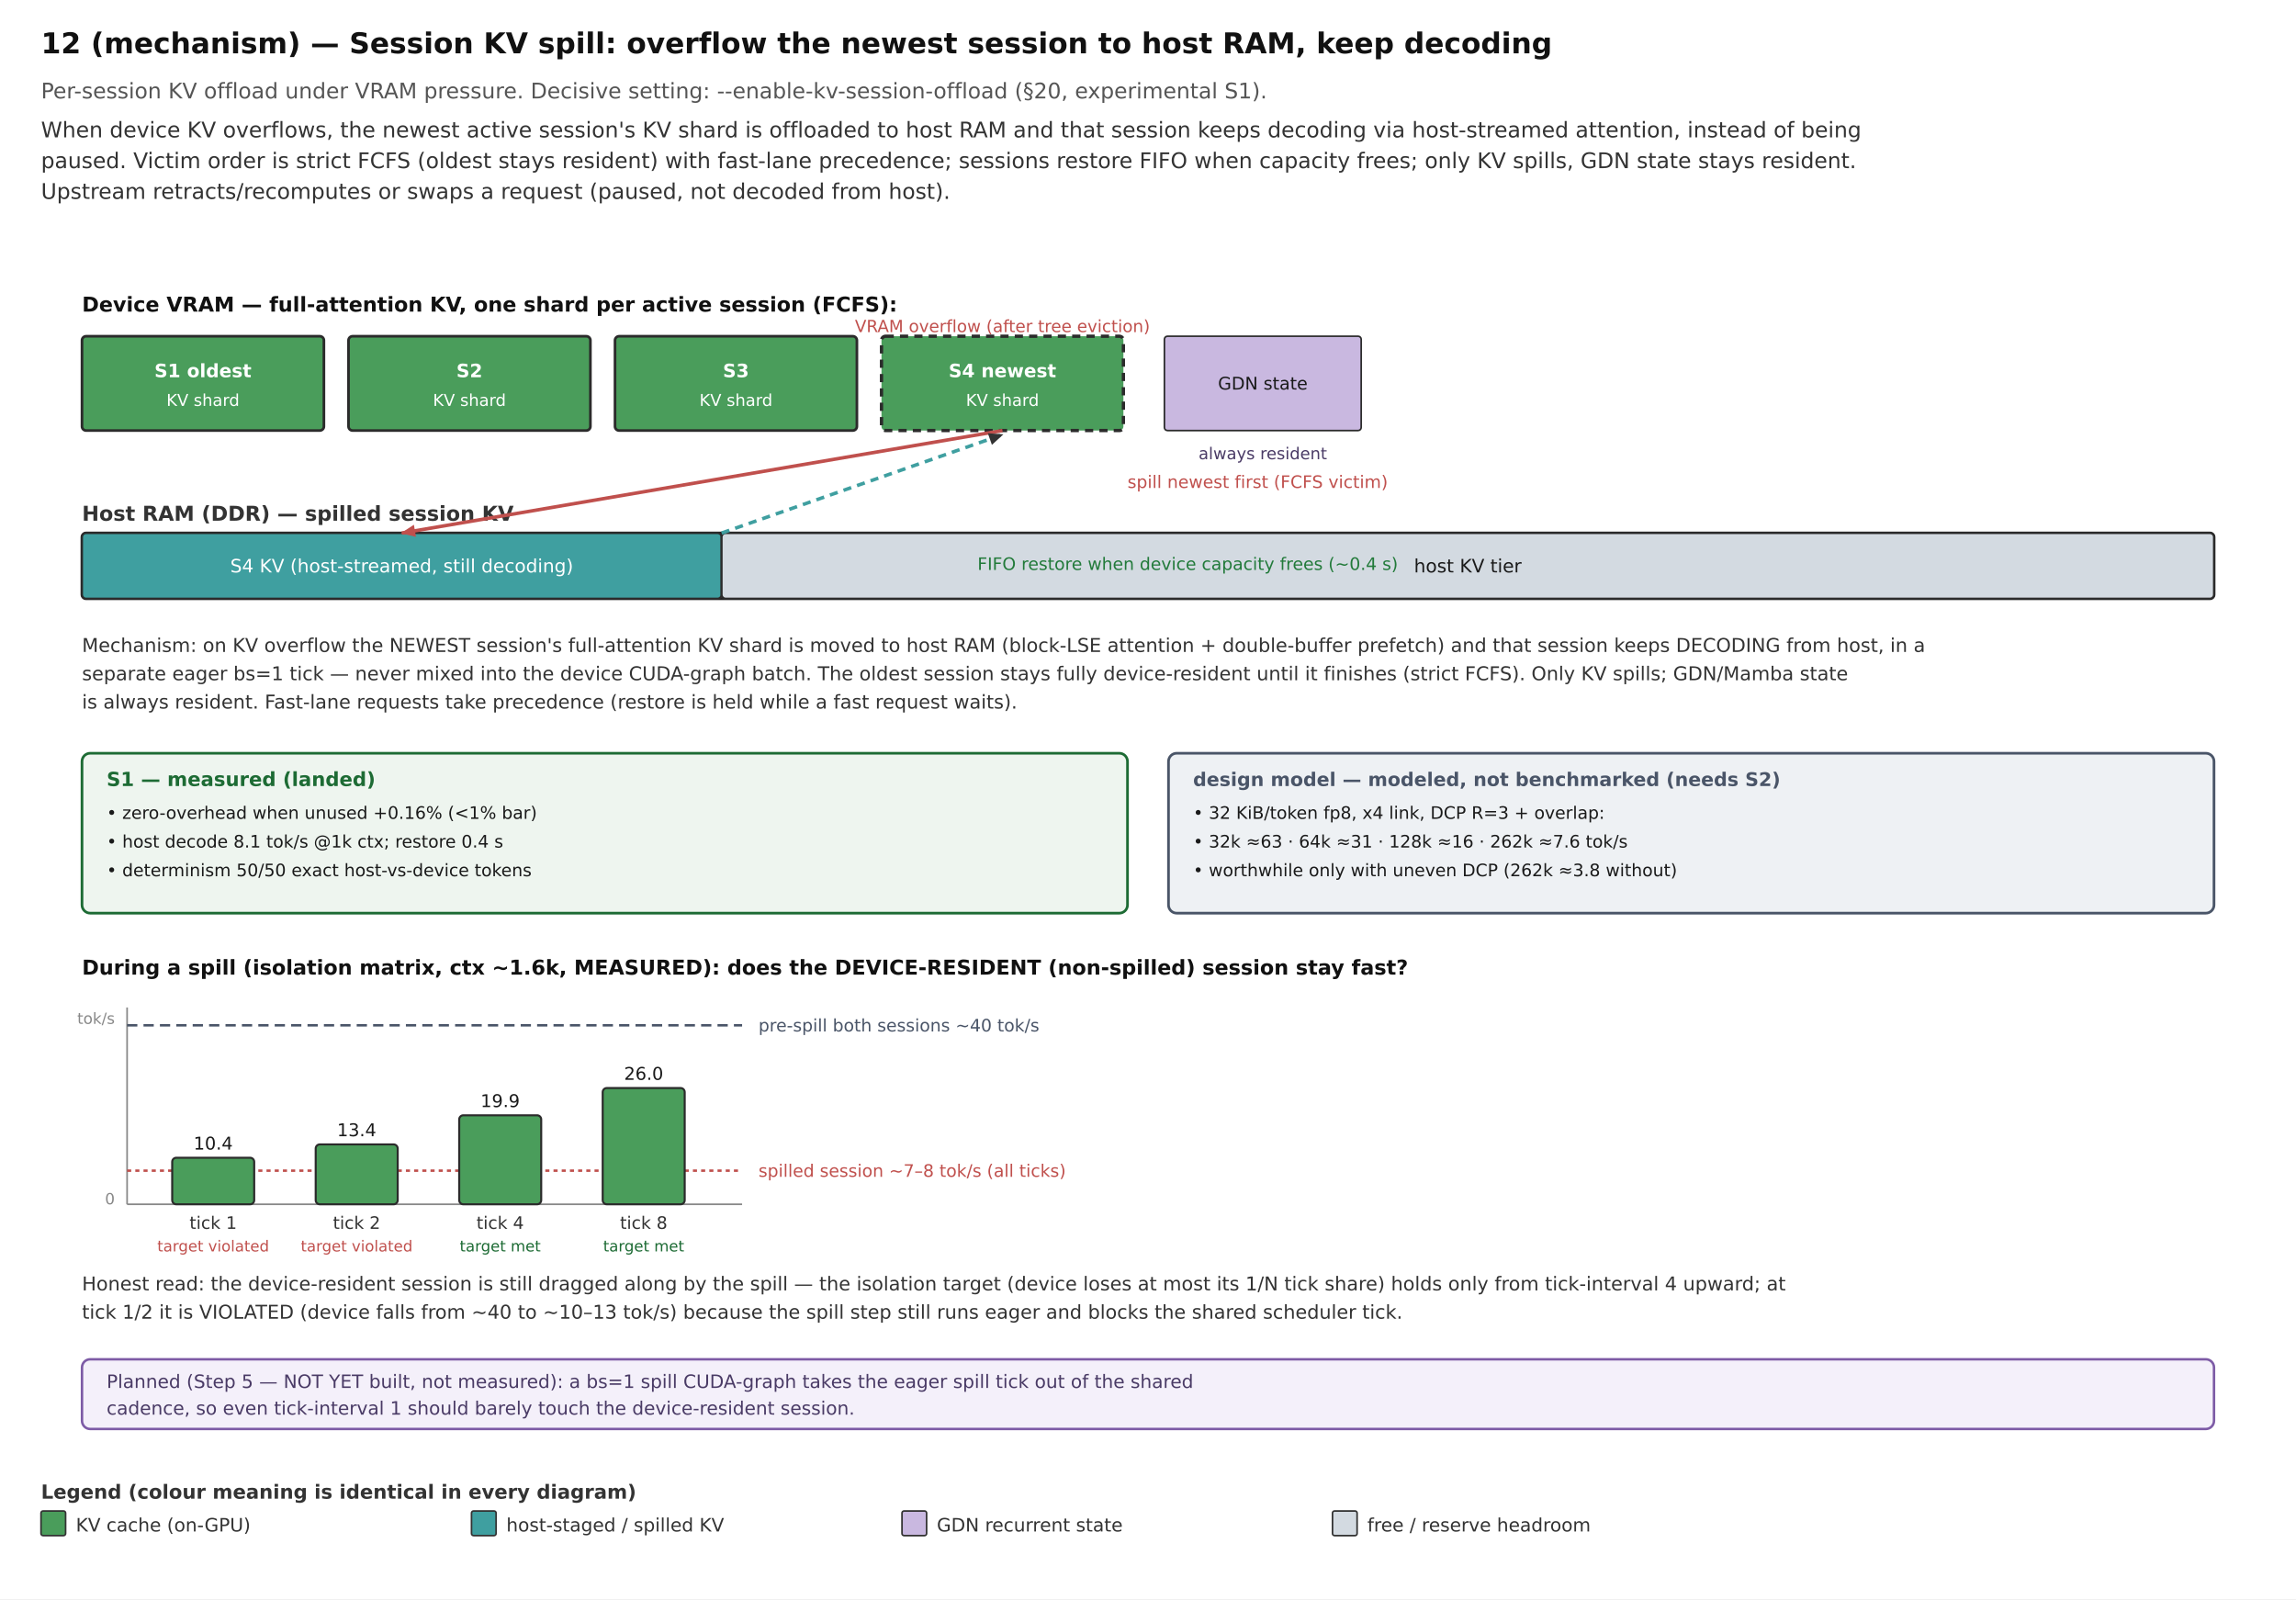
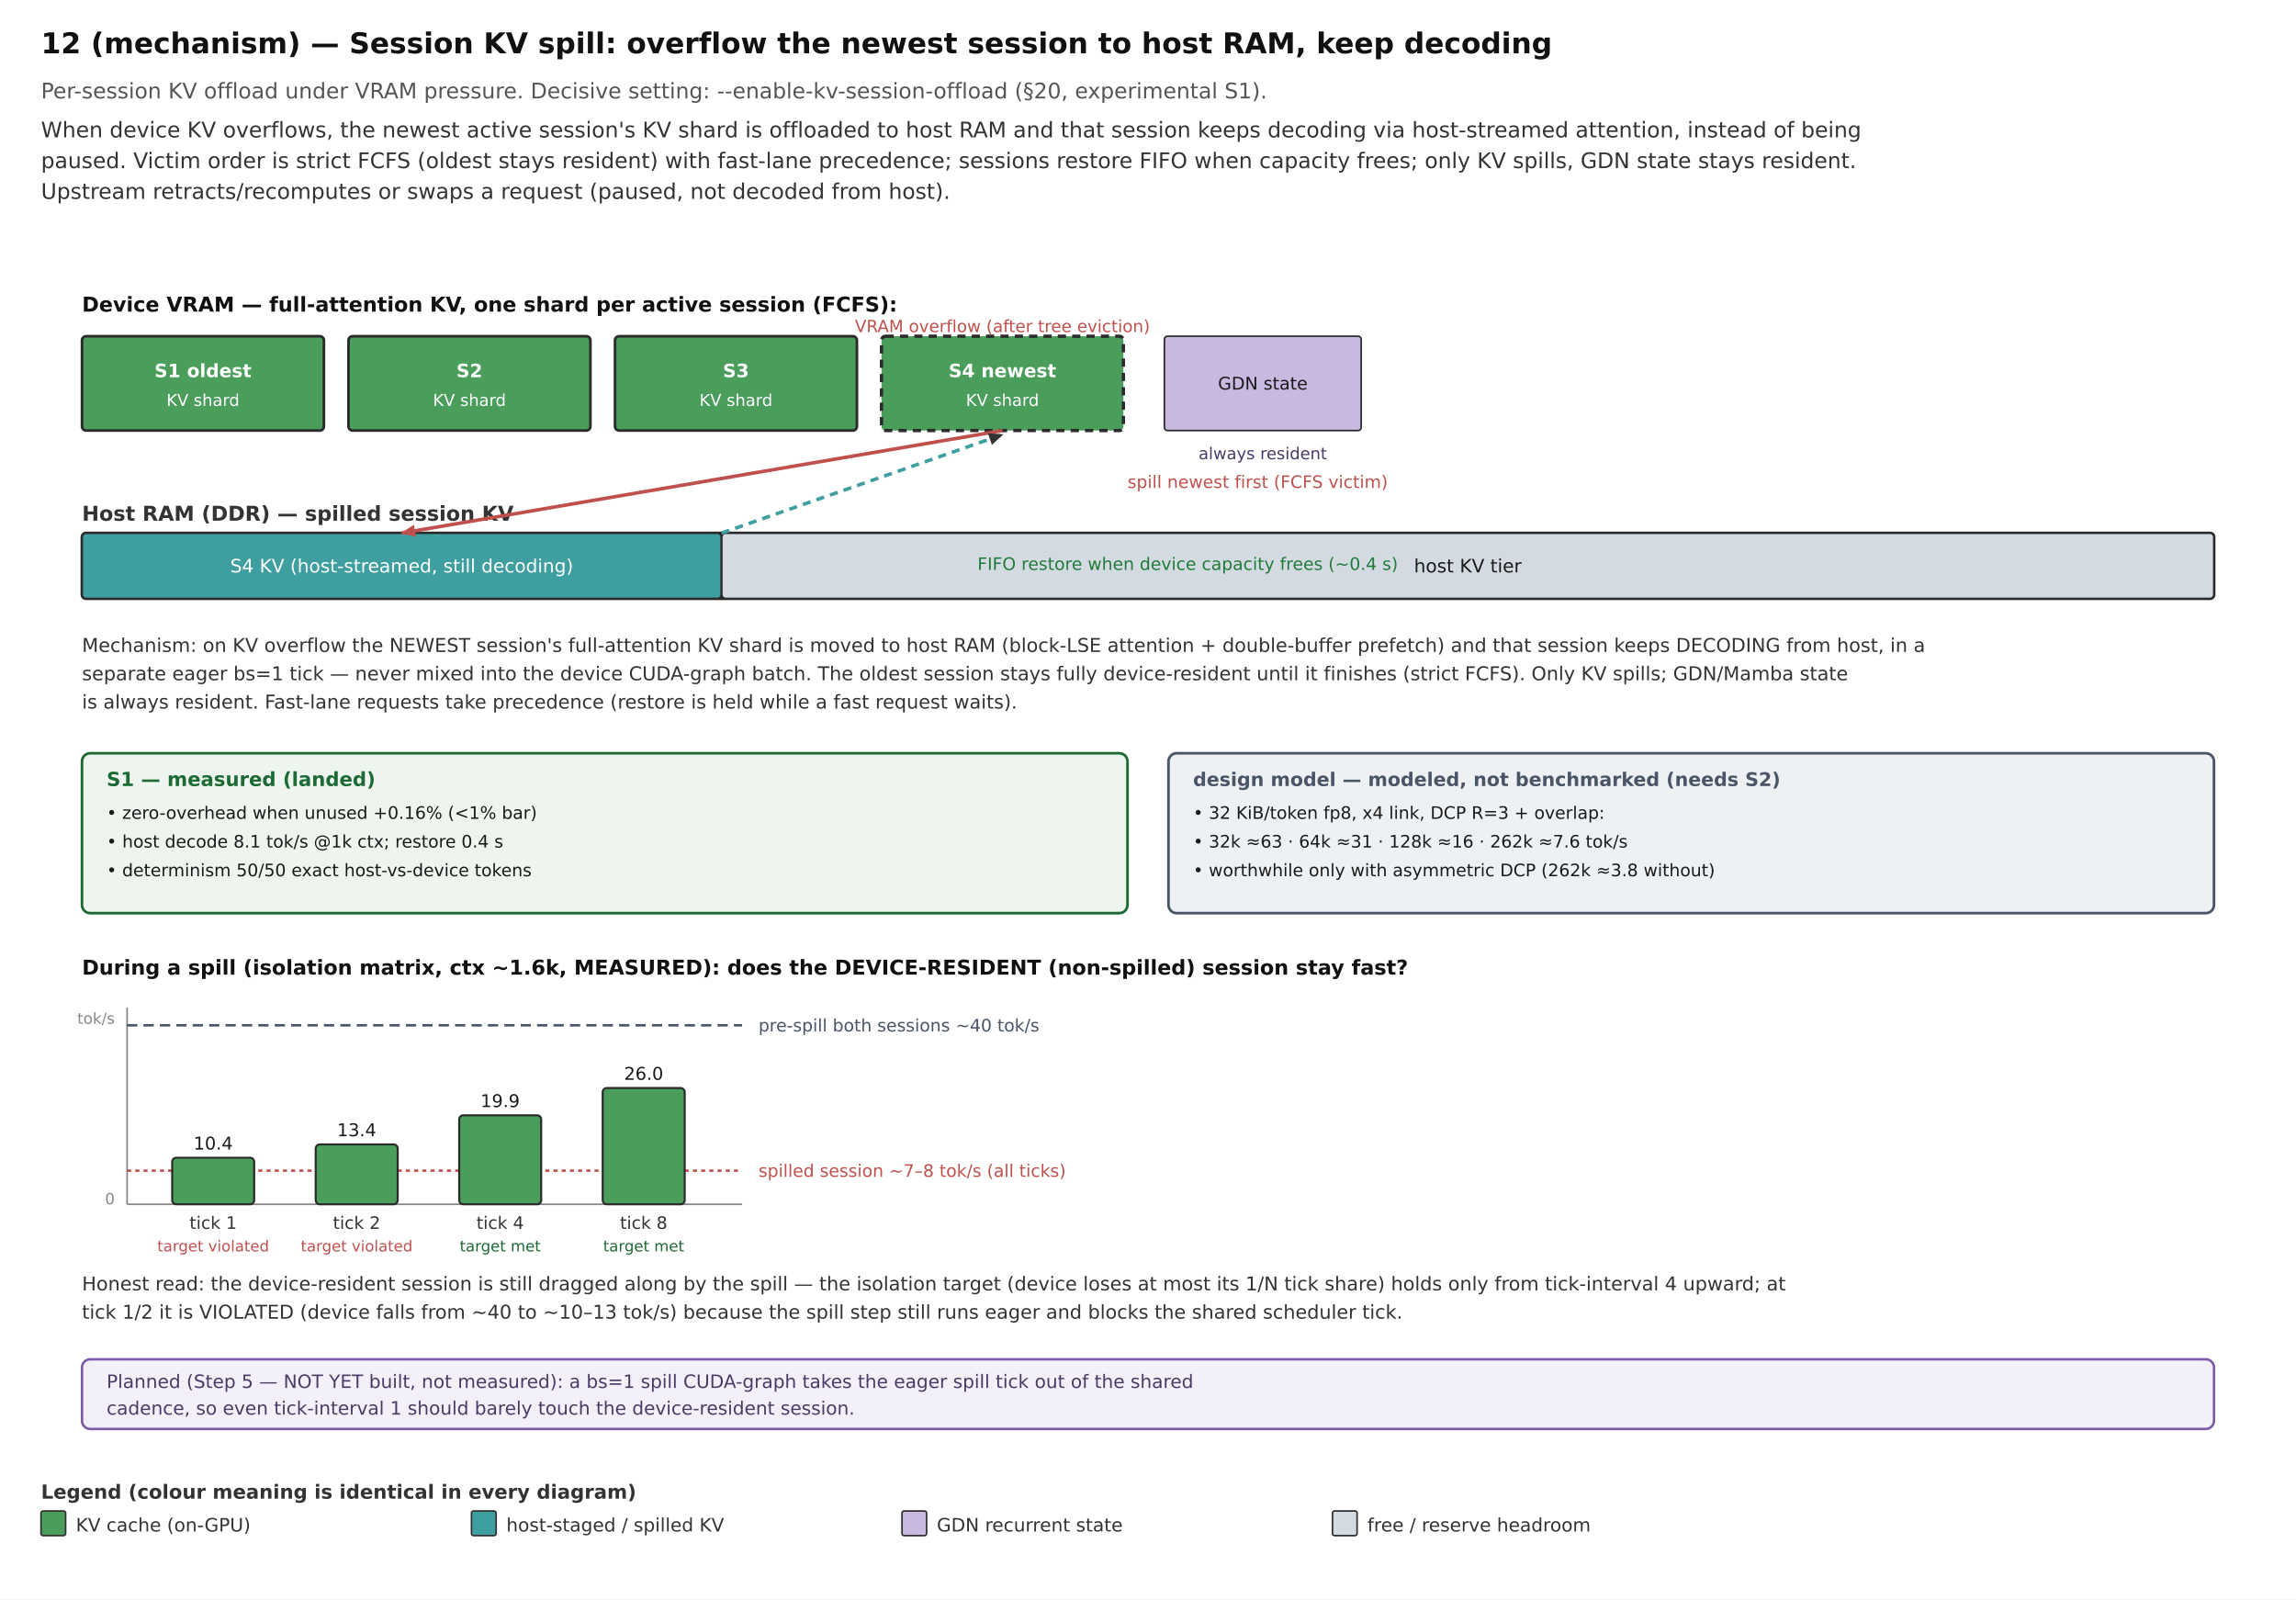
<svg xmlns="http://www.w3.org/2000/svg" viewBox="0 0 1120 780" width="1120" height="780" font-family="sans-serif">
  <defs>
    <pattern id="hatch" patternUnits="userSpaceOnUse" width="7" height="7" patternTransform="rotate(45)">
      <line x1="0" y1="0" x2="0" y2="7" stroke="#ffffff" stroke-width="2" stroke-opacity="0.5" />
    </pattern>
    <marker id="arr" markerWidth="9" markerHeight="9" refX="6.5" refY="3" orient="auto" markerUnits="userSpaceOnUse">
      <path d="M0,0 L7,3 L0,6 Z" fill="#333" />
    </marker>
    <marker id="arrP" markerWidth="9" markerHeight="9" refX="6.5" refY="3" orient="auto" markerUnits="userSpaceOnUse">
      <path d="M0,0 L7,3 L0,6 Z" fill="#8a5a2b" />
    </marker>
    <marker id="arrG" markerWidth="9" markerHeight="9" refX="6.5" refY="3" orient="auto" markerUnits="userSpaceOnUse">
      <path d="M0,0 L7,3 L0,6 Z" fill="#227a3a" />
    </marker>
    <marker id="arrR" markerWidth="9" markerHeight="9" refX="6.5" refY="3" orient="auto" markerUnits="userSpaceOnUse">
      <path d="M0,0 L7,3 L0,6 Z" fill="#c0504d" />
    </marker>
    <marker id="arrB" markerWidth="9" markerHeight="9" refX="6.5" refY="3" orient="auto" markerUnits="userSpaceOnUse">
      <path d="M0,0 L7,3 L0,6 Z" fill="#3b6fb0" />
    </marker>
    <marker id="arrV" markerWidth="9" markerHeight="9" refX="6.5" refY="3" orient="auto" markerUnits="userSpaceOnUse">
      <path d="M0,0 L7,3 L0,6 Z" fill="#7d5ba6" />
    </marker>
  </defs>
  <rect x="0.0" y="0.0" width="1120.0" height="780.0" rx="0" fill="#ffffff" stroke="none" stroke-width="0" />
  <text x="20.0" y="26.0" font-family="DejaVu Sans, Verdana, Arial, sans-serif" font-size="14" font-weight="bold" text-anchor="start" fill="#111">12 (mechanism) — Session KV spill: overflow the newest session to host RAM, keep decoding</text>
  <text x="20.0" y="48.0" font-family="DejaVu Sans, Verdana, Arial, sans-serif" font-size="10.5" font-weight="normal" text-anchor="start" fill="#555">Per-session KV offload under VRAM pressure. Decisive setting: --enable-kv-session-offload (§20, experimental S1).</text>
  <text x="20.0" y="67.0" font-family="DejaVu Sans, Verdana, Arial, sans-serif" font-size="10.5" font-weight="normal" text-anchor="start" fill="#333">When device KV overflows, the newest active session's KV shard is offloaded to host RAM and that session keeps decoding via host-streamed attention, instead of being</text>
  <text x="20.0" y="82.0" font-family="DejaVu Sans, Verdana, Arial, sans-serif" font-size="10.5" font-weight="normal" text-anchor="start" fill="#333">paused. Victim order is strict FCFS (oldest stays resident) with fast-lane precedence; sessions restore FIFO when capacity frees; only KV spills, GDN state stays resident.</text>
  <text x="20.0" y="97.0" font-family="DejaVu Sans, Verdana, Arial, sans-serif" font-size="10.5" font-weight="normal" text-anchor="start" fill="#333">Upstream retracts/recomputes or swaps a request (paused, not decoded from host).</text>
  <text x="40.0" y="152.0" font-family="DejaVu Sans, Verdana, Arial, sans-serif" font-size="10" font-weight="bold" text-anchor="start" fill="#111">Device VRAM — full-attention KV, one shard per active session (FCFS):</text>
  <rect x="40.0" y="164.0" width="118.0" height="46.0" rx="2" fill="#4a9d5b" stroke="#2b2b2b" stroke-width="1.3" />
  <text x="99.0" y="184.0" font-family="DejaVu Sans, Verdana, Arial, sans-serif" font-size="9" font-weight="bold" text-anchor="middle" fill="#fff">S1 oldest</text>
  <text x="99.0" y="198.0" font-family="DejaVu Sans, Verdana, Arial, sans-serif" font-size="8" font-weight="normal" text-anchor="middle" fill="#fff">KV shard</text>
  <rect x="170.0" y="164.0" width="118.0" height="46.0" rx="2" fill="#4a9d5b" stroke="#2b2b2b" stroke-width="1.3" />
  <text x="229.0" y="184.0" font-family="DejaVu Sans, Verdana, Arial, sans-serif" font-size="9" font-weight="bold" text-anchor="middle" fill="#fff">S2</text>
  <text x="229.0" y="198.0" font-family="DejaVu Sans, Verdana, Arial, sans-serif" font-size="8" font-weight="normal" text-anchor="middle" fill="#fff">KV shard</text>
  <rect x="300.0" y="164.0" width="118.0" height="46.0" rx="2" fill="#4a9d5b" stroke="#2b2b2b" stroke-width="1.3" />
  <text x="359.0" y="184.0" font-family="DejaVu Sans, Verdana, Arial, sans-serif" font-size="9" font-weight="bold" text-anchor="middle" fill="#fff">S3</text>
  <text x="359.0" y="198.0" font-family="DejaVu Sans, Verdana, Arial, sans-serif" font-size="8" font-weight="normal" text-anchor="middle" fill="#fff">KV shard</text>
  <rect x="430.0" y="164.0" width="118.0" height="46.0" rx="2" fill="#4a9d5b" stroke="#2b2b2b" stroke-width="1.6" stroke-dasharray="4 3" />
  <text x="489.0" y="184.0" font-family="DejaVu Sans, Verdana, Arial, sans-serif" font-size="9" font-weight="bold" text-anchor="middle" fill="#fff">S4 newest</text>
  <text x="489.0" y="198.0" font-family="DejaVu Sans, Verdana, Arial, sans-serif" font-size="8" font-weight="normal" text-anchor="middle" fill="#fff">KV shard</text>
  <rect x="568.0" y="164.0" width="96.0" height="46.0" rx="1.5" fill="#c9b8e0" stroke="#2b2b2b" stroke-width="0.8" />
  <text x="616.0" y="190.0" font-family="DejaVu Sans, Verdana, Arial, sans-serif" font-size="8.5" font-weight="normal" text-anchor="middle" fill="#1a1a1a">GDN state</text>
  <text x="616.0" y="224.0" font-family="DejaVu Sans, Verdana, Arial, sans-serif" font-size="8" font-weight="normal" text-anchor="middle" fill="#4a3b66">always resident</text>
  <text x="489.0" y="162.0" font-family="DejaVu Sans, Verdana, Arial, sans-serif" font-size="8.2" font-weight="normal" text-anchor="middle" fill="#c0504d">VRAM overflow (after tree eviction)</text>
  <text x="40.0" y="254.0" font-family="DejaVu Sans, Verdana, Arial, sans-serif" font-size="10" font-weight="bold" text-anchor="start" fill="#333">Host RAM (DDR) — spilled session KV</text>
  <rect x="40.0" y="260.0" width="1040.0" height="32.0" rx="2" fill="none" stroke="#222" stroke-width="1.4" />
  <rect x="40.0" y="260.0" width="312.0" height="32.0" rx="2" fill="#3f9fa0" stroke="#2b2b2b" stroke-width="1.0" />
  <text x="196.0" y="279.2" font-family="DejaVu Sans, Verdana, Arial, sans-serif" font-size="9" font-weight="normal" text-anchor="middle" fill="#ffffff">S4 KV (host-streamed, still decoding)</text>
  <rect x="352.0" y="260.0" width="728.0" height="32.0" rx="2" fill="#d3dae1" stroke="#2b2b2b" stroke-width="1.0" />
  <text x="716.0" y="279.2" font-family="DejaVu Sans, Verdana, Arial, sans-serif" font-size="9" font-weight="normal" text-anchor="middle" fill="#1a1a1a">host KV tier</text>
  <line x1="489.0" y1="210.0" x2="196.0" y2="260.0" stroke="#c0504d" stroke-width="1.7" marker-end="url(#arrR)" />
  <text x="550.0" y="238.0" font-family="DejaVu Sans, Verdana, Arial, sans-serif" font-size="8.4" font-weight="normal" text-anchor="start" fill="#c0504d">spill newest first (FCFS victim)</text>
  <line x1="352.0" y1="260.0" x2="489.0" y2="212.0" stroke="#3f9fa0" stroke-width="1.7" stroke-dasharray="4 3" marker-end="url(#arr)" />
  <text x="476.8" y="278.0" font-family="DejaVu Sans, Verdana, Arial, sans-serif" font-size="8.4" font-weight="normal" text-anchor="start" fill="#227a3a">FIFO restore when device capacity frees (~0.4 s)</text>
  <text x="40.0" y="318.0" font-family="DejaVu Sans, Verdana, Arial, sans-serif" font-size="9.3" font-weight="normal" text-anchor="start" fill="#333">Mechanism: on KV overflow the NEWEST session's full-attention KV shard is moved to host RAM (block-LSE attention + double-buffer prefetch) and that session keeps DECODING from host, in a</text>
  <text x="40.0" y="331.8" font-family="DejaVu Sans, Verdana, Arial, sans-serif" font-size="9.3" font-weight="normal" text-anchor="start" fill="#333">separate eager bs=1 tick — never mixed into the device CUDA-graph batch. The oldest session stays fully device-resident until it finishes (strict FCFS). Only KV spills; GDN/Mamba state</text>
  <text x="40.0" y="345.6" font-family="DejaVu Sans, Verdana, Arial, sans-serif" font-size="9.3" font-weight="normal" text-anchor="start" fill="#333">is always resident. Fast-lane requests take precedence (restore is held while a fast request waits).</text>
  <rect x="40.0" y="367.4" width="510.0" height="78.0" rx="4" fill="#eef5ef" stroke="#1d6b34" stroke-width="1.3" />
  <text x="52.0" y="383.4" font-family="DejaVu Sans, Verdana, Arial, sans-serif" font-size="9.5" font-weight="bold" text-anchor="start" fill="#1d6b34">S1 — measured (landed)</text>
  <text x="52.0" y="399.4" font-family="DejaVu Sans, Verdana, Arial, sans-serif" font-size="8.4" font-weight="normal" text-anchor="start" fill="#1a1a1a">• zero-overhead when unused +0.16% (&lt;1% bar)</text>
  <text x="52.0" y="413.4" font-family="DejaVu Sans, Verdana, Arial, sans-serif" font-size="8.4" font-weight="normal" text-anchor="start" fill="#1a1a1a">• host decode 8.1 tok/s @1k ctx; restore 0.4 s</text>
  <text x="52.0" y="427.4" font-family="DejaVu Sans, Verdana, Arial, sans-serif" font-size="8.4" font-weight="normal" text-anchor="start" fill="#1a1a1a">• determinism 50/50 exact host-vs-device tokens</text>
  <rect x="570.0" y="367.4" width="510.0" height="78.0" rx="4" fill="#eef1f4" stroke="#4a5568" stroke-width="1.3" />
  <text x="582.0" y="383.4" font-family="DejaVu Sans, Verdana, Arial, sans-serif" font-size="9.2" font-weight="bold" text-anchor="start" fill="#4a5568">design model — modeled, not benchmarked (needs S2)</text>
  <text x="582.0" y="399.4" font-family="DejaVu Sans, Verdana, Arial, sans-serif" font-size="8.4" font-weight="normal" text-anchor="start" fill="#1a1a1a">• 32 KiB/token fp8, x4 link, DCP R=3 + overlap:</text>
  <text x="582.0" y="413.4" font-family="DejaVu Sans, Verdana, Arial, sans-serif" font-size="8.4" font-weight="normal" text-anchor="start" fill="#1a1a1a">• 32k ≈63 · 64k ≈31 · 128k ≈16 · 262k ≈7.6 tok/s</text>
-   <text x="582.0" y="427.4" font-family="DejaVu Sans, Verdana, Arial, sans-serif" font-size="8.4" font-weight="normal" text-anchor="start" fill="#1a1a1a">• worthwhile only with uneven DCP (262k ≈3.8 without)</text>
+   <text x="582.0" y="427.4" font-family="DejaVu Sans, Verdana, Arial, sans-serif" font-size="8.4" font-weight="normal" text-anchor="start" fill="#1a1a1a">• worthwhile only with asymmetric DCP (262k ≈3.8 without)</text>
  <text x="40.0" y="475.4" font-family="DejaVu Sans, Verdana, Arial, sans-serif" font-size="10" font-weight="bold" text-anchor="start" fill="#111">During a spill (isolation matrix, ctx ~1.6k, MEASURED): does the DEVICE-RESIDENT (non-spilled) session stay fast?</text>
  <line x1="62.0" y1="491.4" x2="62.0" y2="587.4" stroke="#888" stroke-width="0.8" />
  <line x1="62.0" y1="587.4" x2="362.0" y2="587.4" stroke="#888" stroke-width="0.8" />
  <text x="56.0" y="499.4" font-family="DejaVu Sans, Verdana, Arial, sans-serif" font-size="7.5" font-weight="normal" text-anchor="end" fill="#888">tok/s</text>
  <text x="56.0" y="587.4" font-family="DejaVu Sans, Verdana, Arial, sans-serif" font-size="7.5" font-weight="normal" text-anchor="end" fill="#888">0</text>
  <line x1="62.0" y1="500.1" x2="362.0" y2="500.1" stroke="#4a5568" stroke-width="1.2" stroke-dasharray="5 3" />
  <text x="370.0" y="503.1" font-family="DejaVu Sans, Verdana, Arial, sans-serif" font-size="8.4" font-weight="normal" text-anchor="start" fill="#4a5568">pre-spill both sessions ~40 tok/s</text>
  <line x1="62.0" y1="571.0" x2="362.0" y2="571.0" stroke="#c0504d" stroke-width="1.2" stroke-dasharray="2 2" />
  <text x="370.0" y="574.0" font-family="DejaVu Sans, Verdana, Arial, sans-serif" font-size="8.4" font-weight="normal" text-anchor="start" fill="#c0504d">spilled session ~7–8 tok/s (all ticks)</text>
  <rect x="84.0" y="564.7" width="40.0" height="22.7" rx="2" fill="#4a9d5b" stroke="#2b2b2b" stroke-width="1.0" />
  <text x="104.0" y="560.7" font-family="DejaVu Sans, Verdana, Arial, sans-serif" font-size="8.6" font-weight="normal" text-anchor="middle" fill="#1a1a1a">10.4</text>
  <text x="104.0" y="599.4" font-family="DejaVu Sans, Verdana, Arial, sans-serif" font-size="8.4" font-weight="normal" text-anchor="middle" fill="#333">tick 1</text>
  <text x="104.0" y="610.4" font-family="DejaVu Sans, Verdana, Arial, sans-serif" font-size="7.4" font-weight="normal" text-anchor="middle" fill="#c0504d">target violated</text>
  <rect x="154.0" y="558.2" width="40.0" height="29.2" rx="2" fill="#4a9d5b" stroke="#2b2b2b" stroke-width="1.0" />
  <text x="174.0" y="554.2" font-family="DejaVu Sans, Verdana, Arial, sans-serif" font-size="8.6" font-weight="normal" text-anchor="middle" fill="#1a1a1a">13.4</text>
  <text x="174.0" y="599.4" font-family="DejaVu Sans, Verdana, Arial, sans-serif" font-size="8.4" font-weight="normal" text-anchor="middle" fill="#333">tick 2</text>
  <text x="174.0" y="610.4" font-family="DejaVu Sans, Verdana, Arial, sans-serif" font-size="7.4" font-weight="normal" text-anchor="middle" fill="#c0504d">target violated</text>
  <rect x="224.0" y="544.0" width="40.0" height="43.4" rx="2" fill="#4a9d5b" stroke="#2b2b2b" stroke-width="1.0" />
  <text x="244.0" y="540.0" font-family="DejaVu Sans, Verdana, Arial, sans-serif" font-size="8.6" font-weight="normal" text-anchor="middle" fill="#1a1a1a">19.9</text>
  <text x="244.0" y="599.4" font-family="DejaVu Sans, Verdana, Arial, sans-serif" font-size="8.4" font-weight="normal" text-anchor="middle" fill="#333">tick 4</text>
  <text x="244.0" y="610.4" font-family="DejaVu Sans, Verdana, Arial, sans-serif" font-size="7.4" font-weight="normal" text-anchor="middle" fill="#1d6b34">target met</text>
  <rect x="294.0" y="530.7" width="40.0" height="56.7" rx="2" fill="#4a9d5b" stroke="#2b2b2b" stroke-width="1.0" />
  <text x="314.0" y="526.7" font-family="DejaVu Sans, Verdana, Arial, sans-serif" font-size="8.6" font-weight="normal" text-anchor="middle" fill="#1a1a1a">26.0</text>
  <text x="314.0" y="599.4" font-family="DejaVu Sans, Verdana, Arial, sans-serif" font-size="8.4" font-weight="normal" text-anchor="middle" fill="#333">tick 8</text>
  <text x="314.0" y="610.4" font-family="DejaVu Sans, Verdana, Arial, sans-serif" font-size="7.4" font-weight="normal" text-anchor="middle" fill="#1d6b34">target met</text>
  <text x="40.0" y="629.4" font-family="DejaVu Sans, Verdana, Arial, sans-serif" font-size="9.3" font-weight="normal" text-anchor="start" fill="#333">Honest read: the device-resident session is still dragged along by the spill — the isolation target (device loses at most its 1/N tick share) holds only from tick-interval 4 upward; at</text>
  <text x="40.0" y="643.2" font-family="DejaVu Sans, Verdana, Arial, sans-serif" font-size="9.3" font-weight="normal" text-anchor="start" fill="#333">tick 1/2 it is VIOLATED (device falls from ~40 to ~10–13 tok/s) because the spill step still runs eager and blocks the shared scheduler tick.</text>
  <rect x="40.0" y="663.0" width="1040.0" height="34.0" rx="4" fill="#f4f0fa" stroke="#7d5ba6" stroke-width="1.2" />
  <text x="52.0" y="677.0" font-family="DejaVu Sans, Verdana, Arial, sans-serif" font-size="9" font-weight="normal" text-anchor="start" fill="#4a3b66">Planned (Step 5 — NOT YET built, not measured): a bs=1 spill CUDA-graph takes the eager spill tick out of the shared</text>
  <text x="52.0" y="690.0" font-family="DejaVu Sans, Verdana, Arial, sans-serif" font-size="9" font-weight="normal" text-anchor="start" fill="#4a3b66">cadence, so even tick-interval 1 should barely touch the device-resident session.</text>
  <text x="20.0" y="731.0" font-family="DejaVu Sans, Verdana, Arial, sans-serif" font-size="9.5" font-weight="bold" text-anchor="start" fill="#333">Legend (colour meaning is identical in every diagram)</text>
  <rect x="20.0" y="737.0" width="12.0" height="12.0" rx="1" fill="#4a9d5b" stroke="#333" stroke-width="0.8" />
  <text x="37.0" y="747.0" font-family="DejaVu Sans, Verdana, Arial, sans-serif" font-size="9" font-weight="normal" text-anchor="start" fill="#333">KV cache (on-GPU)</text>
  <rect x="230.0" y="737.0" width="12.0" height="12.0" rx="1" fill="#3f9fa0" stroke="#333" stroke-width="0.8" />
  <text x="247.0" y="747.0" font-family="DejaVu Sans, Verdana, Arial, sans-serif" font-size="9" font-weight="normal" text-anchor="start" fill="#333">host-staged / spilled KV</text>
  <rect x="440.0" y="737.0" width="12.0" height="12.0" rx="1" fill="#c9b8e0" stroke="#333" stroke-width="0.8" />
  <text x="457.0" y="747.0" font-family="DejaVu Sans, Verdana, Arial, sans-serif" font-size="9" font-weight="normal" text-anchor="start" fill="#333">GDN recurrent state</text>
  <rect x="650.0" y="737.0" width="12.0" height="12.0" rx="1" fill="#d3dae1" stroke="#333" stroke-width="0.8" />
  <text x="667.0" y="747.0" font-family="DejaVu Sans, Verdana, Arial, sans-serif" font-size="9" font-weight="normal" text-anchor="start" fill="#333">free / reserve headroom</text>
</svg>
